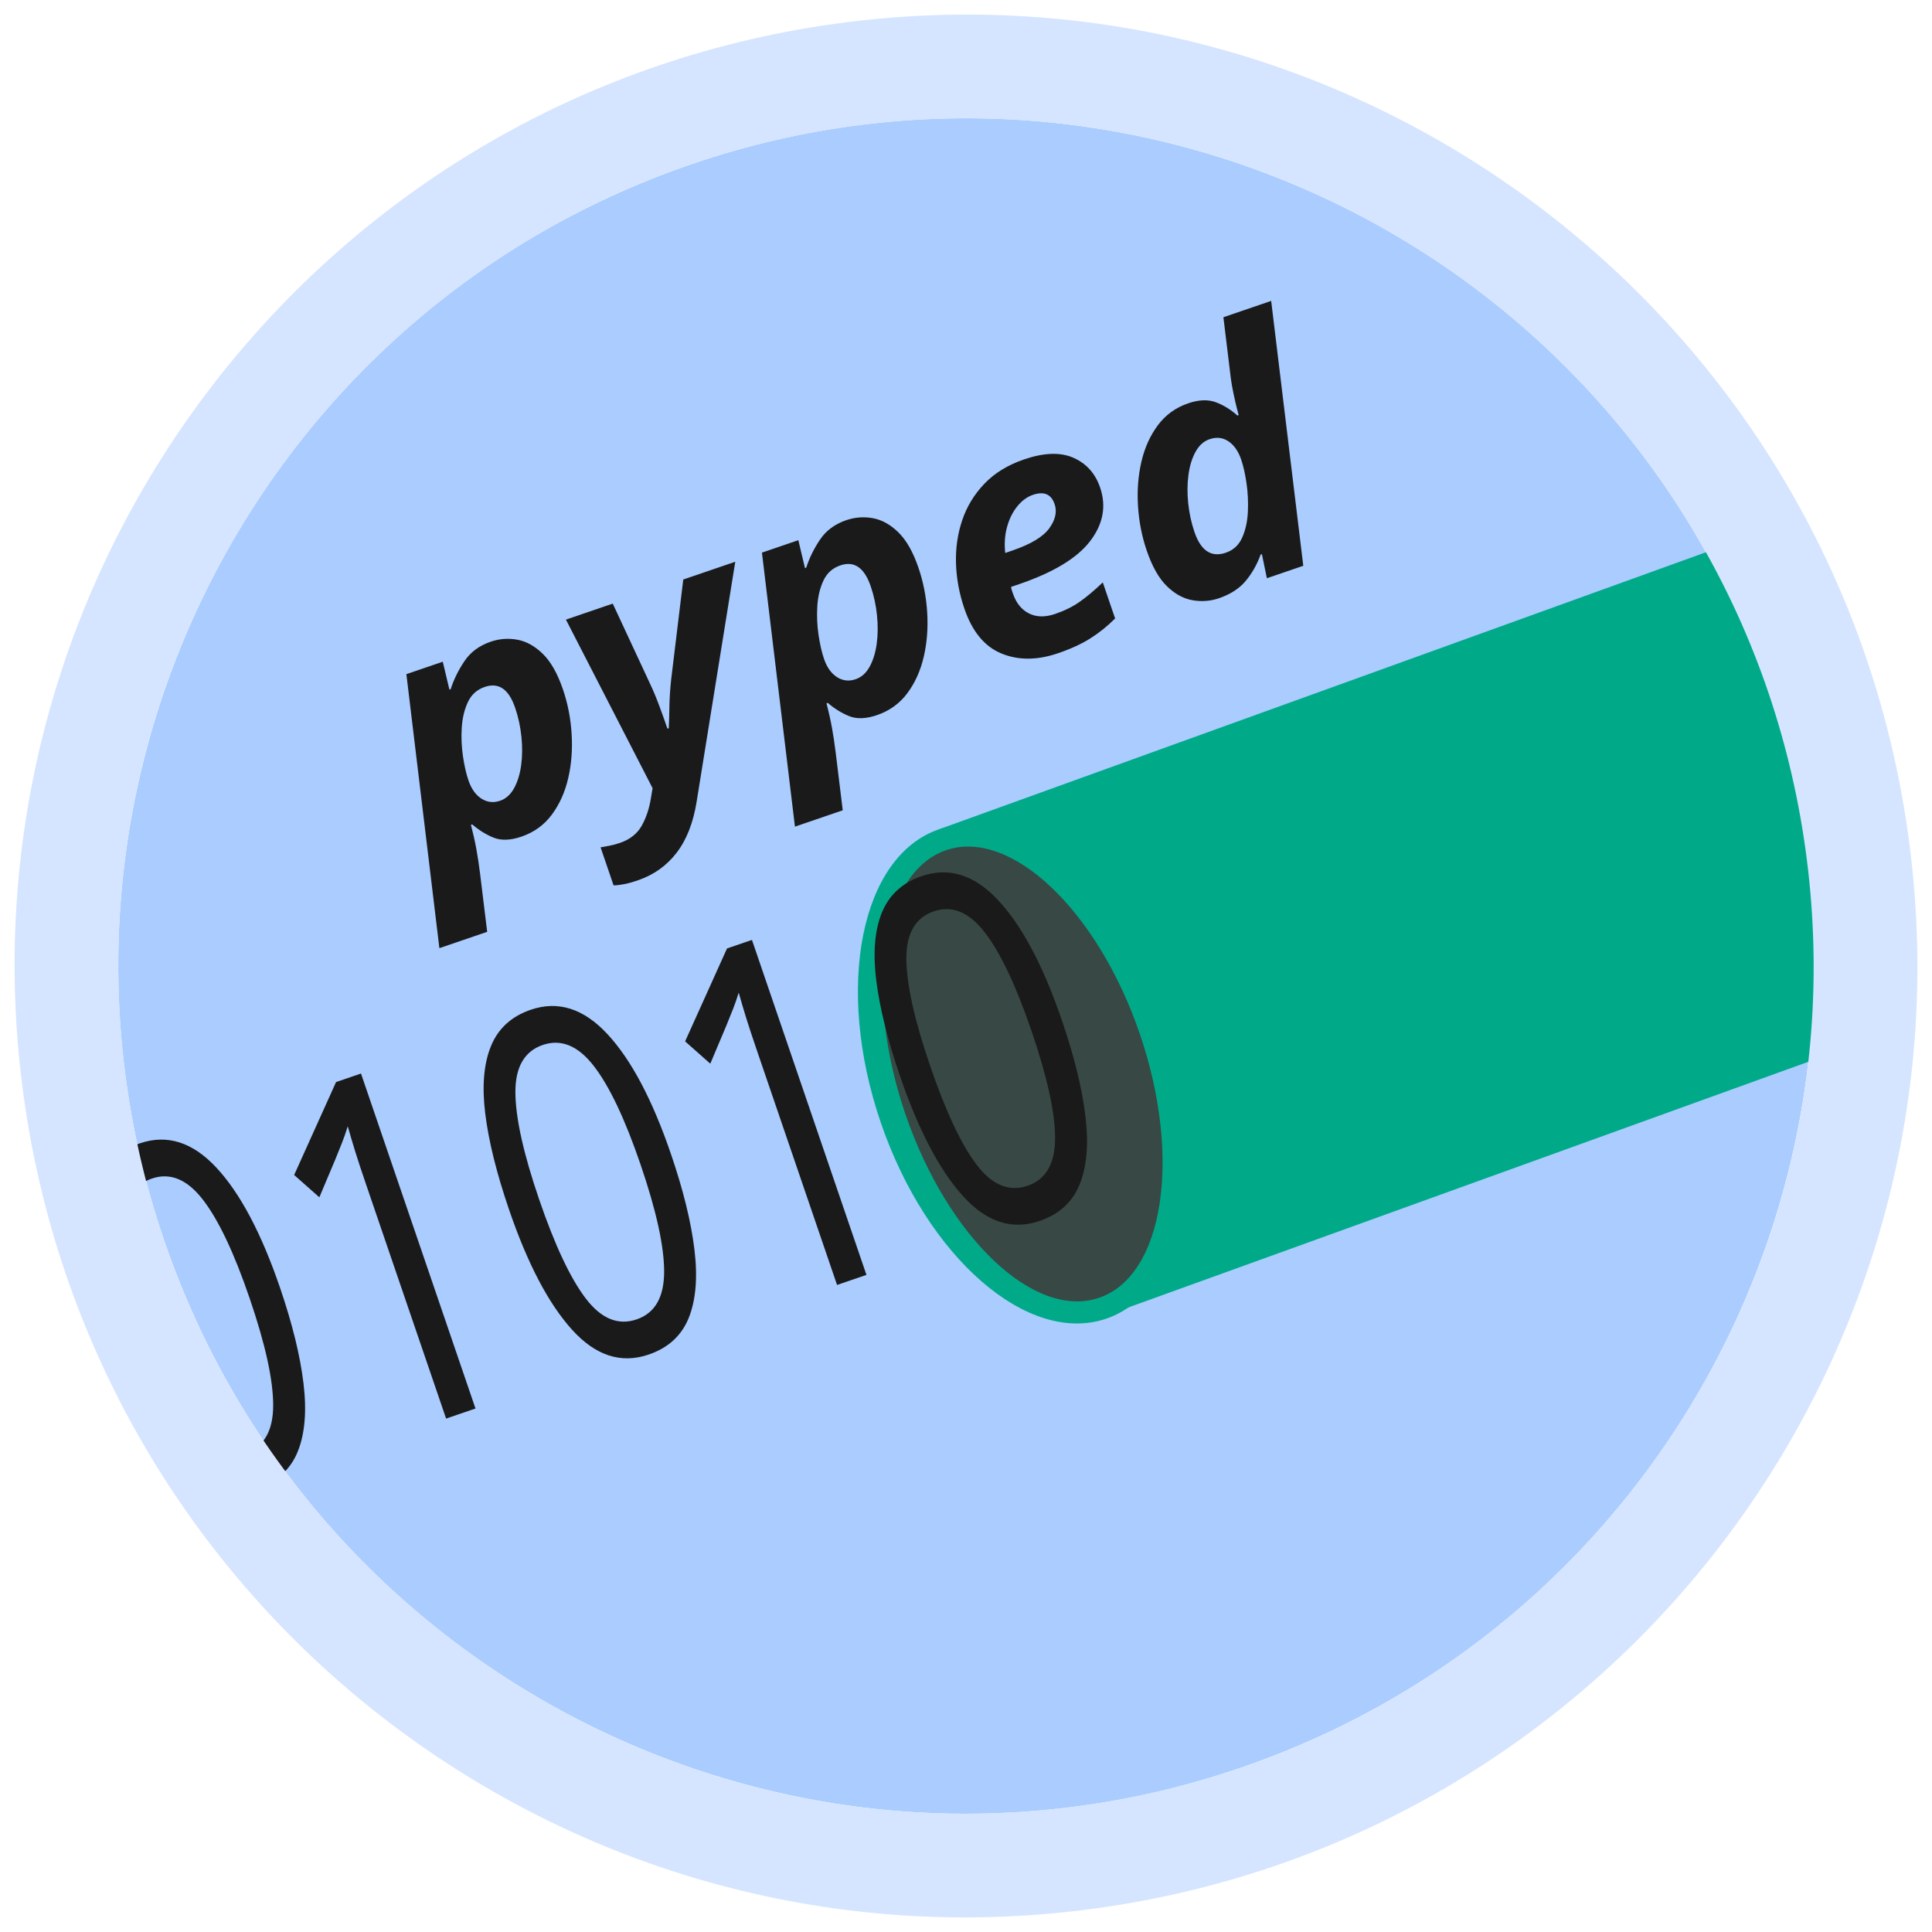
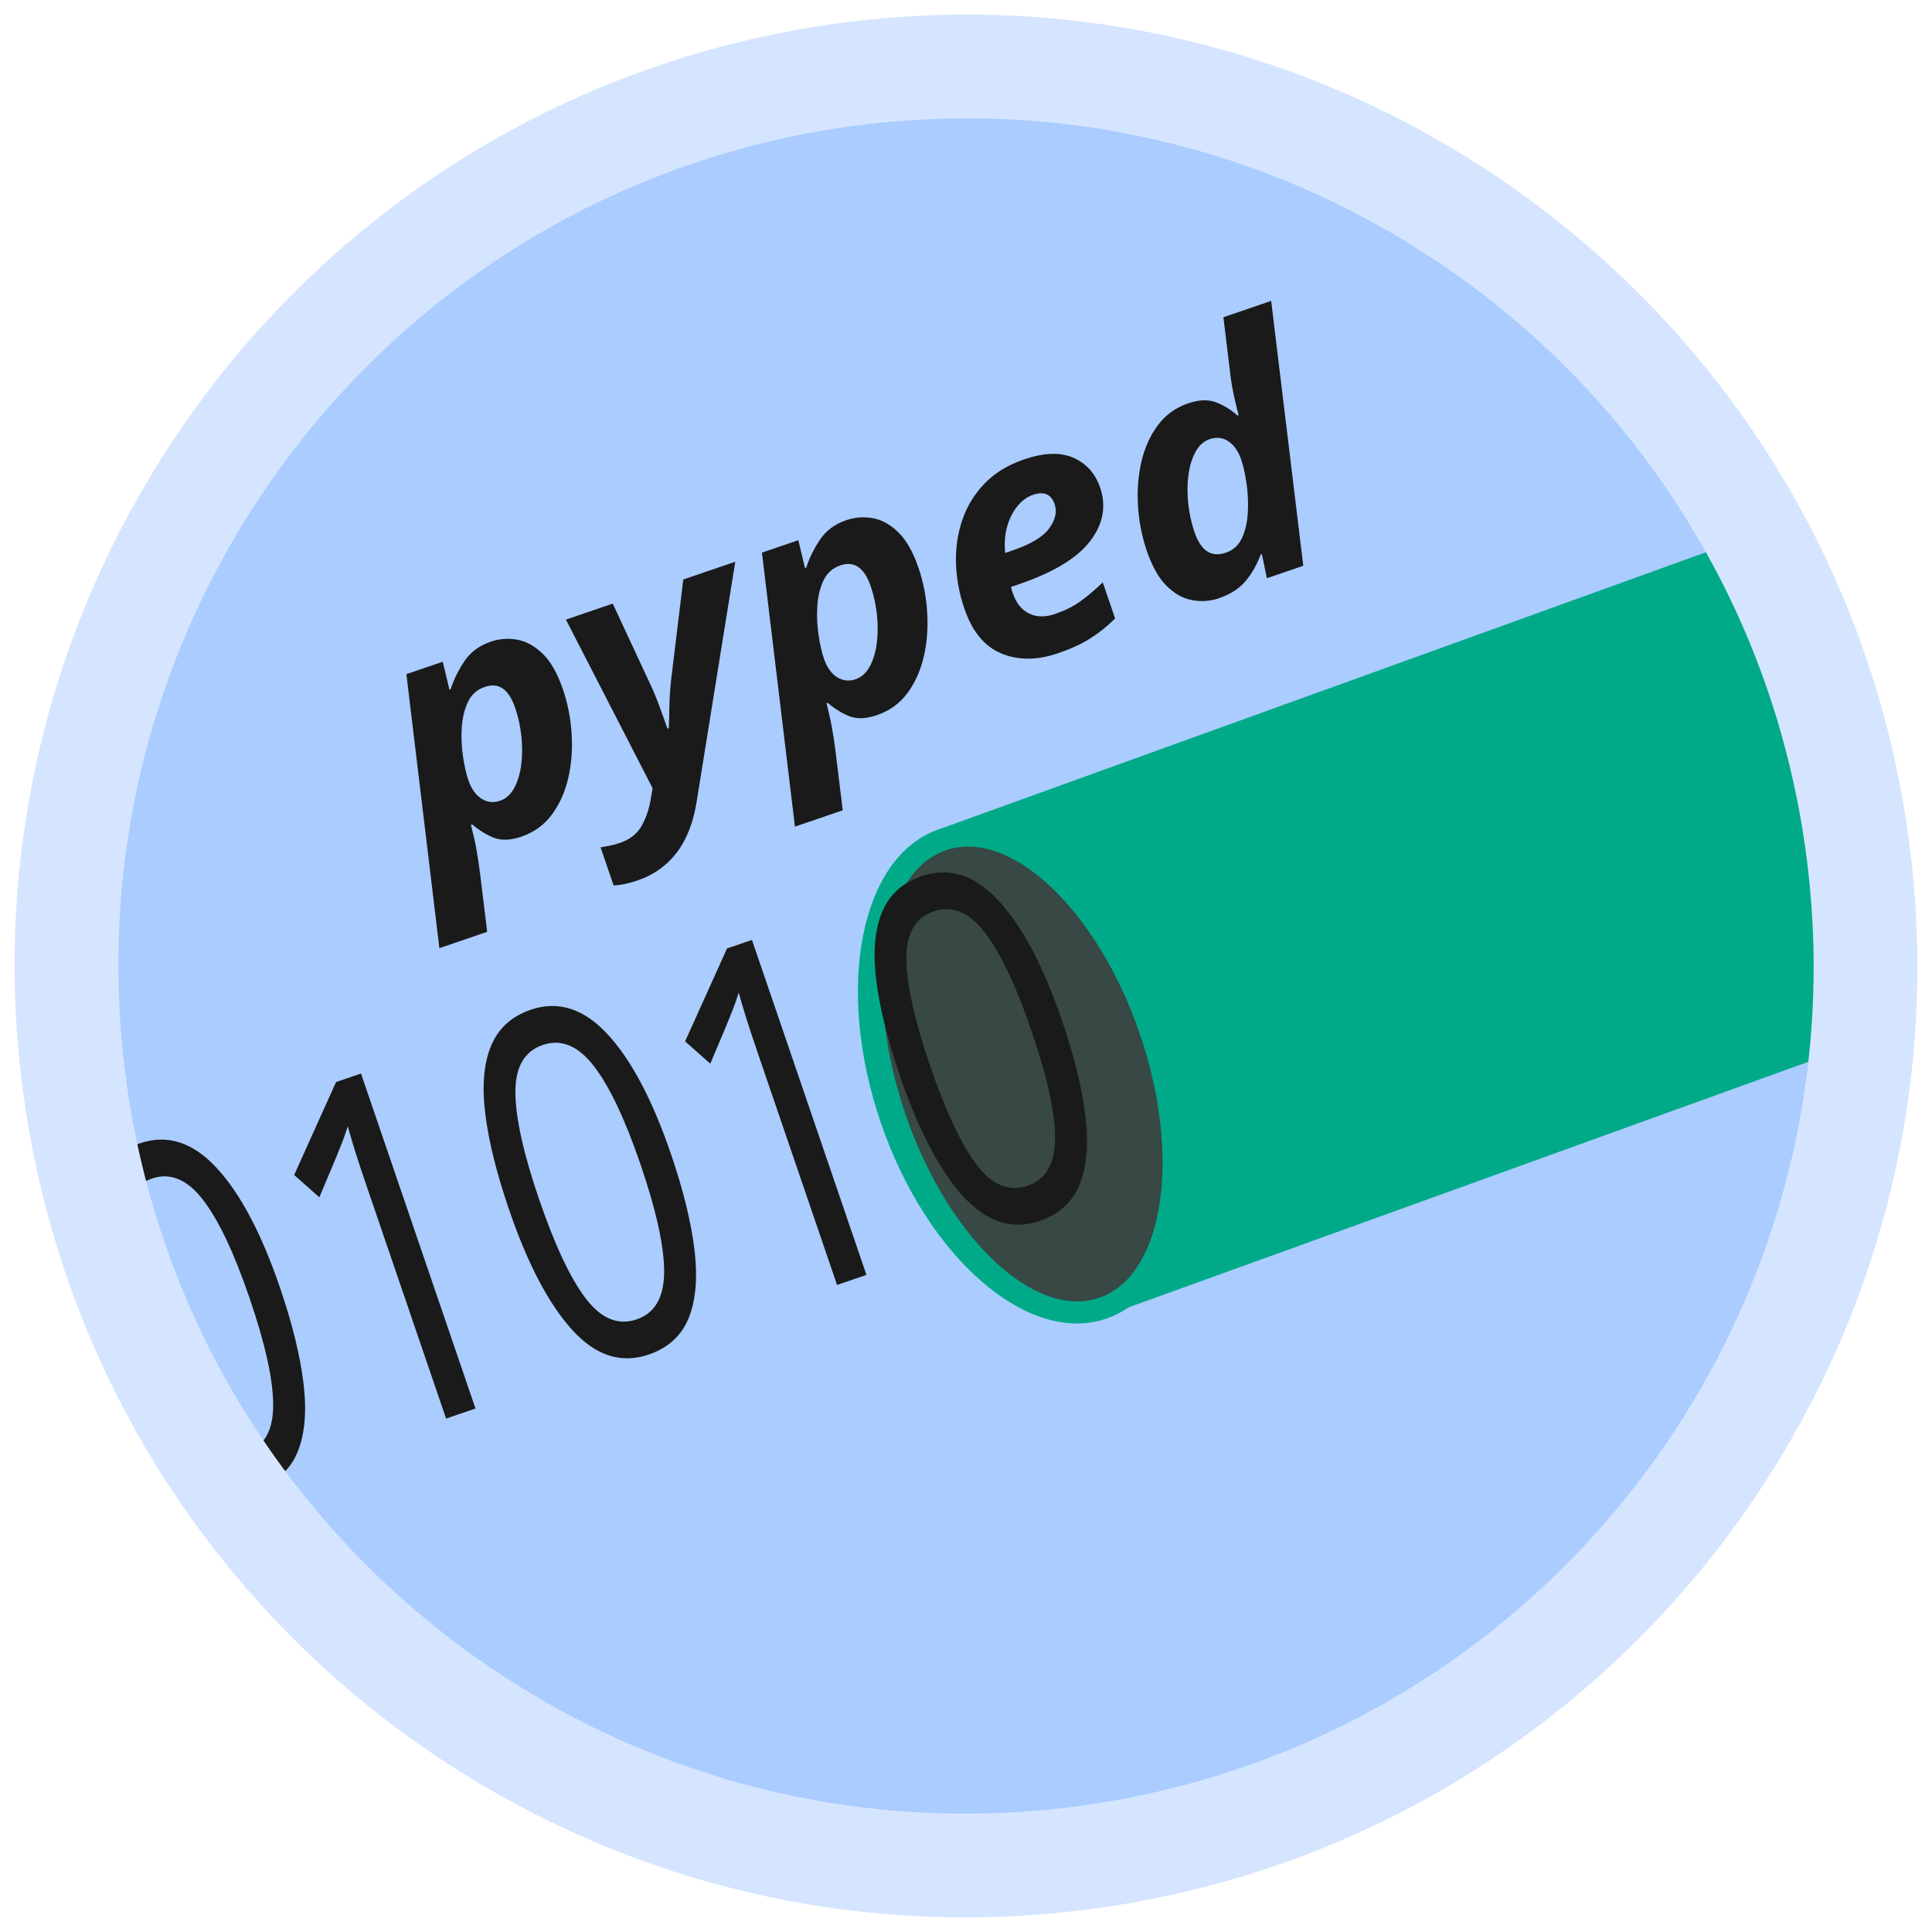
<svg xmlns="http://www.w3.org/2000/svg" width="1080" height="1080" viewBox="0 0 1080 1080" version="1.1" id="svg1">
  <defs id="defs1">
    <clipPath clipPathUnits="userSpaceOnUse" id="clipPath18">
      <g id="g19" transform="matrix(1.007072,0,0,1.007072,-7.59922,-3.867531)">
        <g id="use19" transform="matrix(0.9929778,0,0,0.9929778,7.545857,3.840372)" clip-path="url(#clipPath18)">
          <circle style="fill:#aaccff;fill-opacity:1;stroke-width:0.967" id="circle19" cx="536.22" cy="539.951" r="488.874" transform="matrix(0.9929778,0,0,0.9929778,7.545857,3.840372)" />
        </g>
      </g>
    </clipPath>
    <clipPath clipPathUnits="userSpaceOnUse" id="clipPath21">
      <g id="use21">
        <circle style="fill:#aaccff;fill-opacity:1;stroke-width:0.961" id="circle21" cx="540" cy="540" r="485.441" />
      </g>
    </clipPath>
  </defs>
  <g id="layer1">
-     <path id="path22" style="fill:#aaccff;fill-opacity:1;stroke-width:0.979" d="M 386.776,91.676 A 473.785,473.785 0 0 0 91.676,693.224 473.785,473.785 0 0 0 693.224,988.324 473.785,473.785 0 0 0 988.324,386.776 473.785,473.785 0 0 0 386.776,91.676 Z" />
+     <path id="path22" style="fill:#aaccff;fill-opacity:1;stroke-width:1.024" d="M 379.677,70.904 A 495.736,495.736 0 0 0 70.904,700.323 495.736,495.736 0 0 0 700.323,1009.096 495.736,495.736 0 0 0 1009.096,379.677 495.736,495.736 0 0 0 379.677,70.904 Z" />
    <rect style="fill:#00aa88;fill-opacity:1;stroke-width:0.652" id="rect4" width="466.323" height="287.505" x="357.391" y="614.707" transform="matrix(0.9405102,-0.3397656,0.3076541,0.9514983,0,0)" />
    <ellipse style="fill:#00aa88;fill-opacity:1;stroke-width:0.69" id="path5" cx="346.759" cy="752.973" rx="83.802" ry="144.554" transform="rotate(-18.86894)" />
    <ellipse style="fill:#374845;fill-opacity:1;stroke-width:0.6" id="path5-6" cx="346.759" cy="752.973" rx="69.244" ry="132.213" transform="rotate(-18.86894)" />
    <text xml:space="preserve" style="font-style:normal;font-variant:normal;font-weight:normal;font-stretch:normal;font-size:236.553px;line-height:0;font-family:'Roboto Mono';-inkscape-font-specification:'Roboto Mono';letter-spacing:0px;word-spacing:0px;fill:#1c2224;fill-opacity:1;stroke-width:1.232" x="-222.939" y="709.244" id="text12" transform="matrix(0.8075943,-0.2760123,0.3789342,1.108737,0,0)">
      <tspan id="tspan12" x="-222.939" y="709.244" style="font-style:normal;font-variant:normal;font-weight:normal;font-stretch:normal;line-height:0;font-family:'Courier Prime Code';-inkscape-font-specification:'Courier Prime Code';letter-spacing:0px;word-spacing:0px;fill:#1a1a1a;stroke-width:1.232" dx="0" rotate="0 0 0 0 0 0">01010</tspan>
    </text>
    <path id="path23" style="fill:#d5e5ff;fill-opacity:1;stroke-width:0.979" d="M 466.764,13.292 A 531.775,531.775 0 0 0 13.292,613.236 531.775,531.775 0 0 0 613.236,1066.708 531.775,531.775 0 0 0 1066.708,466.764 531.775,531.775 0 0 0 466.764,13.292 Z m 7.986,57.438 A 473.785,473.785 0 0 1 1009.271,474.751 473.785,473.785 0 0 1 605.249,1009.271 473.785,473.785 0 0 1 70.729,605.249 473.785,473.785 0 0 1 474.751,70.729 Z" />
    <text xml:space="preserve" style="font-style:italic;font-variant:normal;font-weight:bold;font-stretch:normal;font-size:192px;font-family:'Courier Prime';-inkscape-font-specification:'Courier Prime Bold Italic';fill:#1c2224;fill-opacity:1" x="67.351" y="534.9" id="text11" transform="rotate(-18.86894)">
      <tspan id="tspan11" x="67.351" y="534.9" style="font-style:italic;font-variant:normal;font-weight:bold;font-stretch:normal;font-family:'Courier Prime';-inkscape-font-specification:'Courier Prime Bold Italic';fill:#1a1a1a">pyped</tspan>
    </text>
  </g>
</svg>
